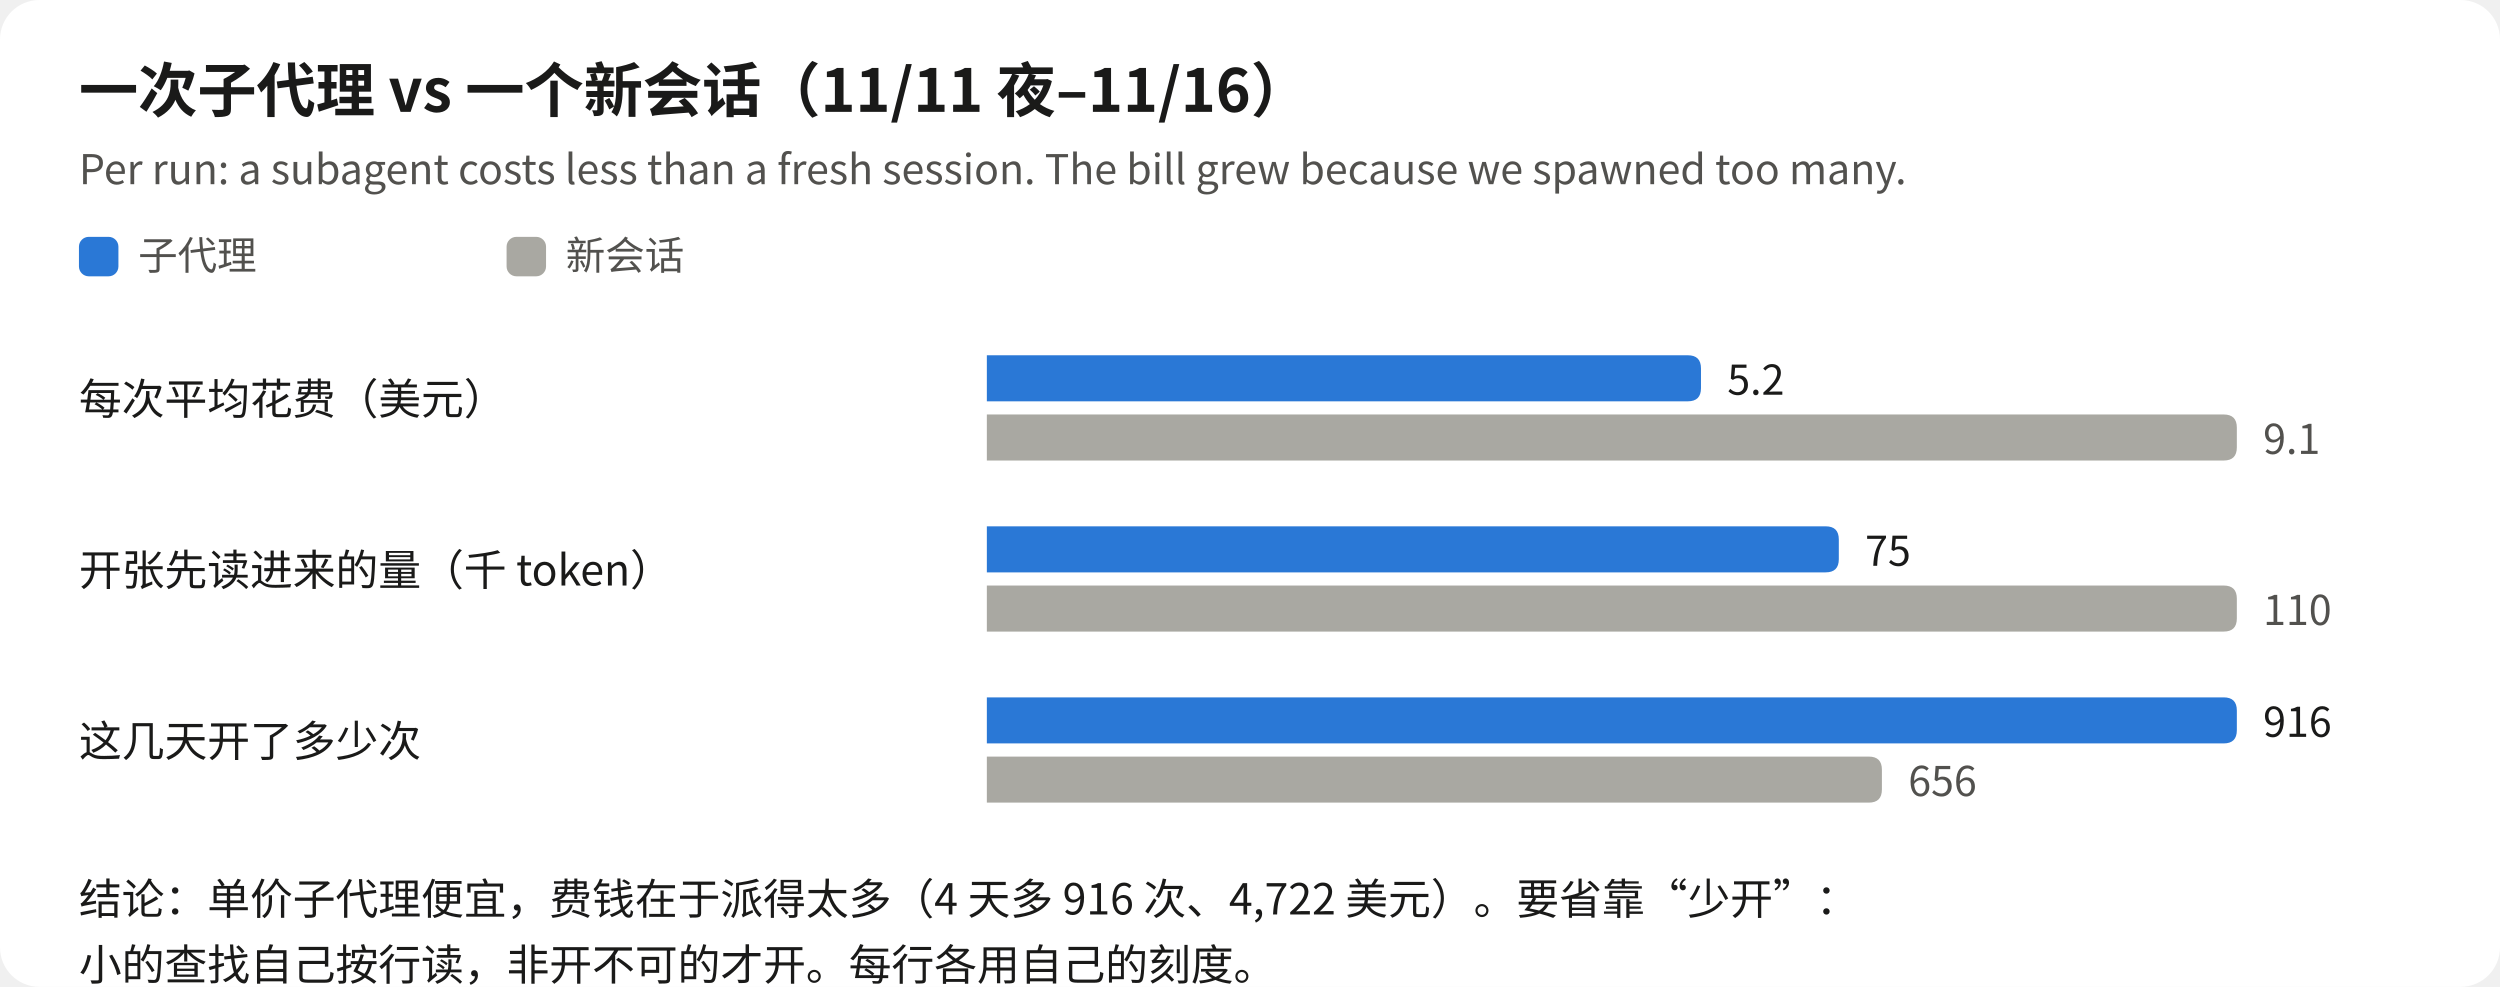
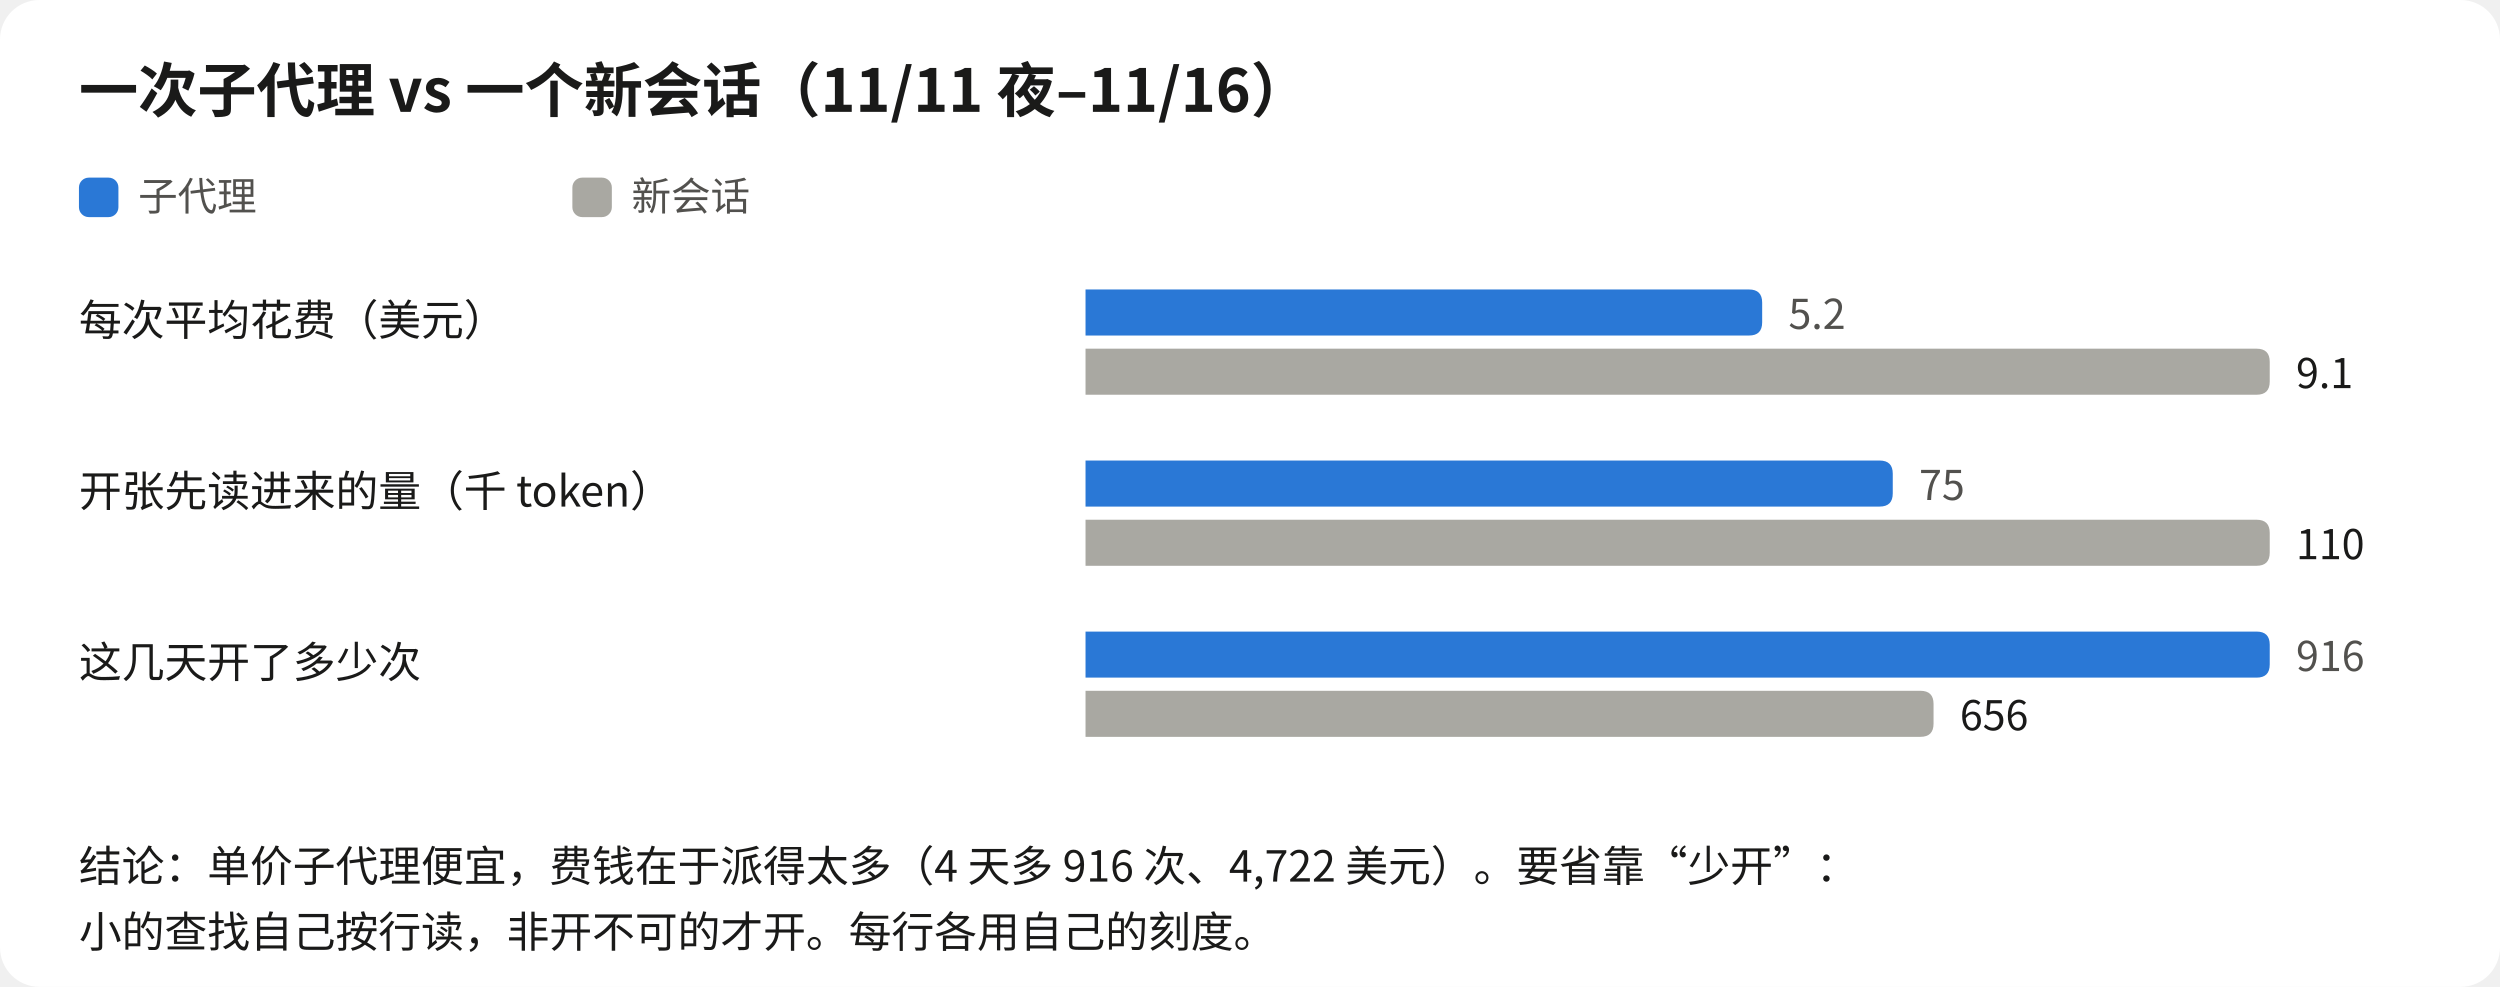
<svg xmlns="http://www.w3.org/2000/svg" width="760" height="300" viewBox="0 0 760 300" font-family="'PingFang SC','Microsoft YaHei','Noto Sans CJK SC','Noto Sans SC',system-ui,sans-serif">
  <rect width="760" height="300" rx="12" fill="#ffffff" />
  <text x="24" y="34" font-size="18" fill="#1a1a19" font-weight="700">一次子代理 vs 一个新会话（11/11 夜–11/16）</text>
-   <text x="24" y="56" font-size="12.5" fill="#52514e">Per run: a subagent costs less than a fresh session. The bill grew because we spawned too many.</text>
-   <rect x="24" y="72" width="12" height="12" rx="3" fill="#2a78d6" />
-   <text x="42" y="82" font-size="12" fill="#52514e">子代理</text>
-   <rect x="154" y="72" width="12" height="12" rx="3" fill="#a9a8a2" />
-   <text x="172" y="82" font-size="12" fill="#52514e">新会话</text>
-   <text x="24" y="126" font-size="13" fill="#1a1a19">每次平均花费（美元）</text>
-   <path d="M300,108H513.1q4,0 4,4V118q0,4 -4,4H300Z" fill="#2a78d6" />
-   <text x="525.1" y="120" font-size="12.5" fill="#1a1a19">5.2</text>
-   <path d="M300,126H676q4,0 4,4V136q0,4 -4,4H300Z" fill="#a9a8a2" />
-   <text x="688" y="138" font-size="12.5" fill="#52514e">9.1</text>
-   <text x="24" y="178" font-size="13" fill="#1a1a19">开张先读进来的量（千 token）</text>
-   <path d="M300,160H555.0q4,0 4,4V170q0,4 -4,4H300Z" fill="#2a78d6" />
-   <text x="567.0" y="172" font-size="12.5" fill="#1a1a19">75</text>
-   <path d="M300,178H676q4,0 4,4V188q0,4 -4,4H300Z" fill="#a9a8a2" />
-   <text x="688" y="190" font-size="12.5" fill="#52514e">110</text>
-   <text x="24" y="230" font-size="13" fill="#1a1a19">这几天开了多少次</text>
-   <path d="M300,212H676q4,0 4,4V222q0,4 -4,4H300Z" fill="#2a78d6" />
-   <text x="688" y="224" font-size="12.5" fill="#1a1a19">916</text>
-   <path d="M300,230H568.1q4,0 4,4V240q0,4 -4,4H300Z" fill="#a9a8a2" />
-   <text x="580.1" y="242" font-size="12.5" fill="#52514e">656</text>
-   <text x="24" y="278" font-size="13" fill="#1a1a19">结论：单价子代理便宜，费钱在于派得太多（4 天多 916 次、4,722 美元）。要省靠“少开”：</text>
-   <text x="24" y="298" font-size="13" fill="#1a1a19">小的查找自己按行读，非开不可的才开。每行各用自己的刻度。</text>
+   <rect x="24" y="54" width="12" height="12" rx="3" fill="#2a78d6" />
+   <text x="42" y="64" font-size="12" fill="#52514e">子代理</text>
+   <rect x="174" y="54" width="12" height="12" rx="3" fill="#a9a8a2" />
+   <text x="192" y="64" font-size="12" fill="#52514e">新会话</text>
+   <text x="24" y="102" font-size="13" fill="#1a1a19">每次平均花费（美元）</text>
+   <path d="M330,88H531.7q4,0 4,4V98q0,4 -4,4H330Z" fill="#2a78d6" />
+   <text x="543.7" y="100" font-size="12.5" fill="#52514e">5.2</text>
+   <path d="M330,106H686q4,0 4,4V116q0,4 -4,4H330Z" fill="#a9a8a2" />
+   <text x="698" y="118" font-size="12.5" fill="#1a1a19">9.1</text>
+   <text x="24" y="154" font-size="13" fill="#1a1a19">开张先读进来的量（千 token）</text>
+   <path d="M330,140H571.4q4,0 4,4V150q0,4 -4,4H330Z" fill="#2a78d6" />
+   <text x="583.4" y="152" font-size="12.5" fill="#52514e">75</text>
+   <path d="M330,158H686q4,0 4,4V168q0,4 -4,4H330Z" fill="#a9a8a2" />
+   <text x="698" y="170" font-size="12.5" fill="#1a1a19">110</text>
+   <text x="24" y="206" font-size="13" fill="#1a1a19">这几天开了多少次</text>
+   <path d="M330,192H686q4,0 4,4V202q0,4 -4,4H330Z" fill="#2a78d6" />
+   <text x="698" y="204" font-size="12.5" fill="#52514e">916</text>
+   <path d="M330,210H583.8q4,0 4,4V220q0,4 -4,4H330Z" fill="#a9a8a2" />
+   <text x="595.8" y="222" font-size="12.5" fill="#1a1a19">656</text>
+   <text x="24" y="268" font-size="13" fill="#1a1a19">结论：单价子代理便宜，费钱在于派得太多（4 天多 916 次、4,722 美元）。要省靠“少开”：</text>
+   <text x="24" y="288" font-size="13" fill="#1a1a19">小的查找自己按行读，非开不可的才开。每行各用自己的刻度。</text>
</svg>
